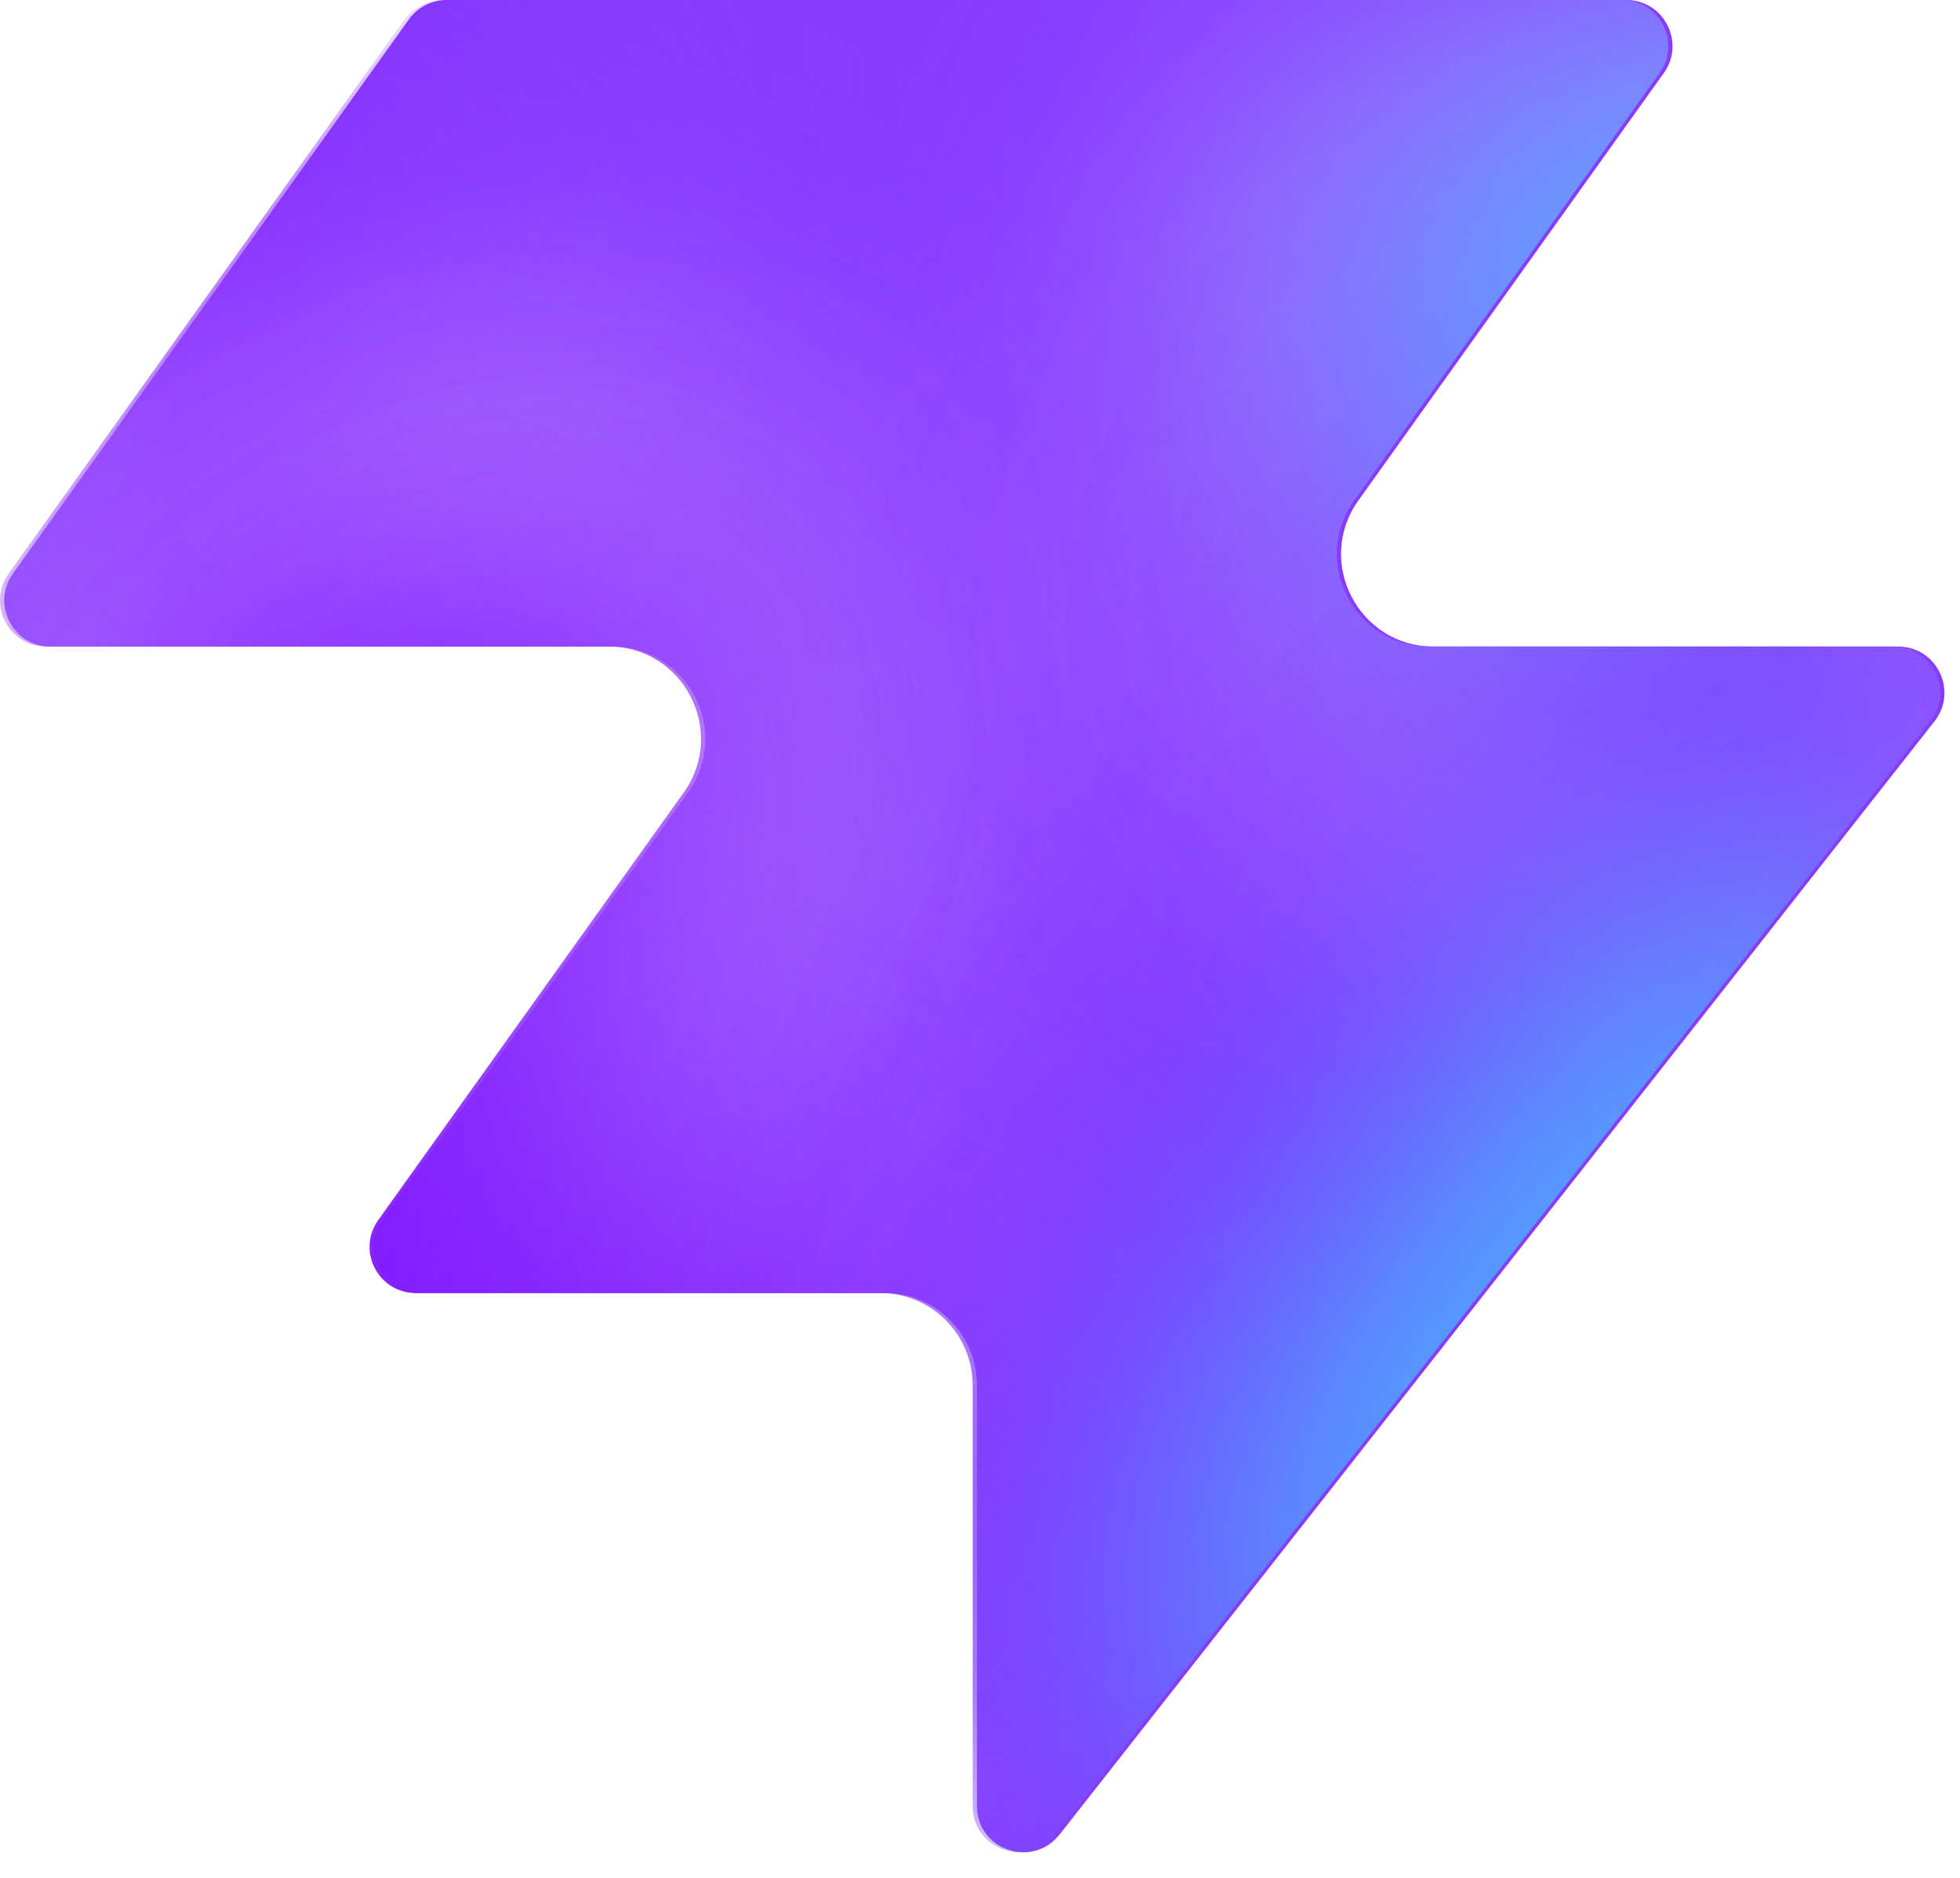
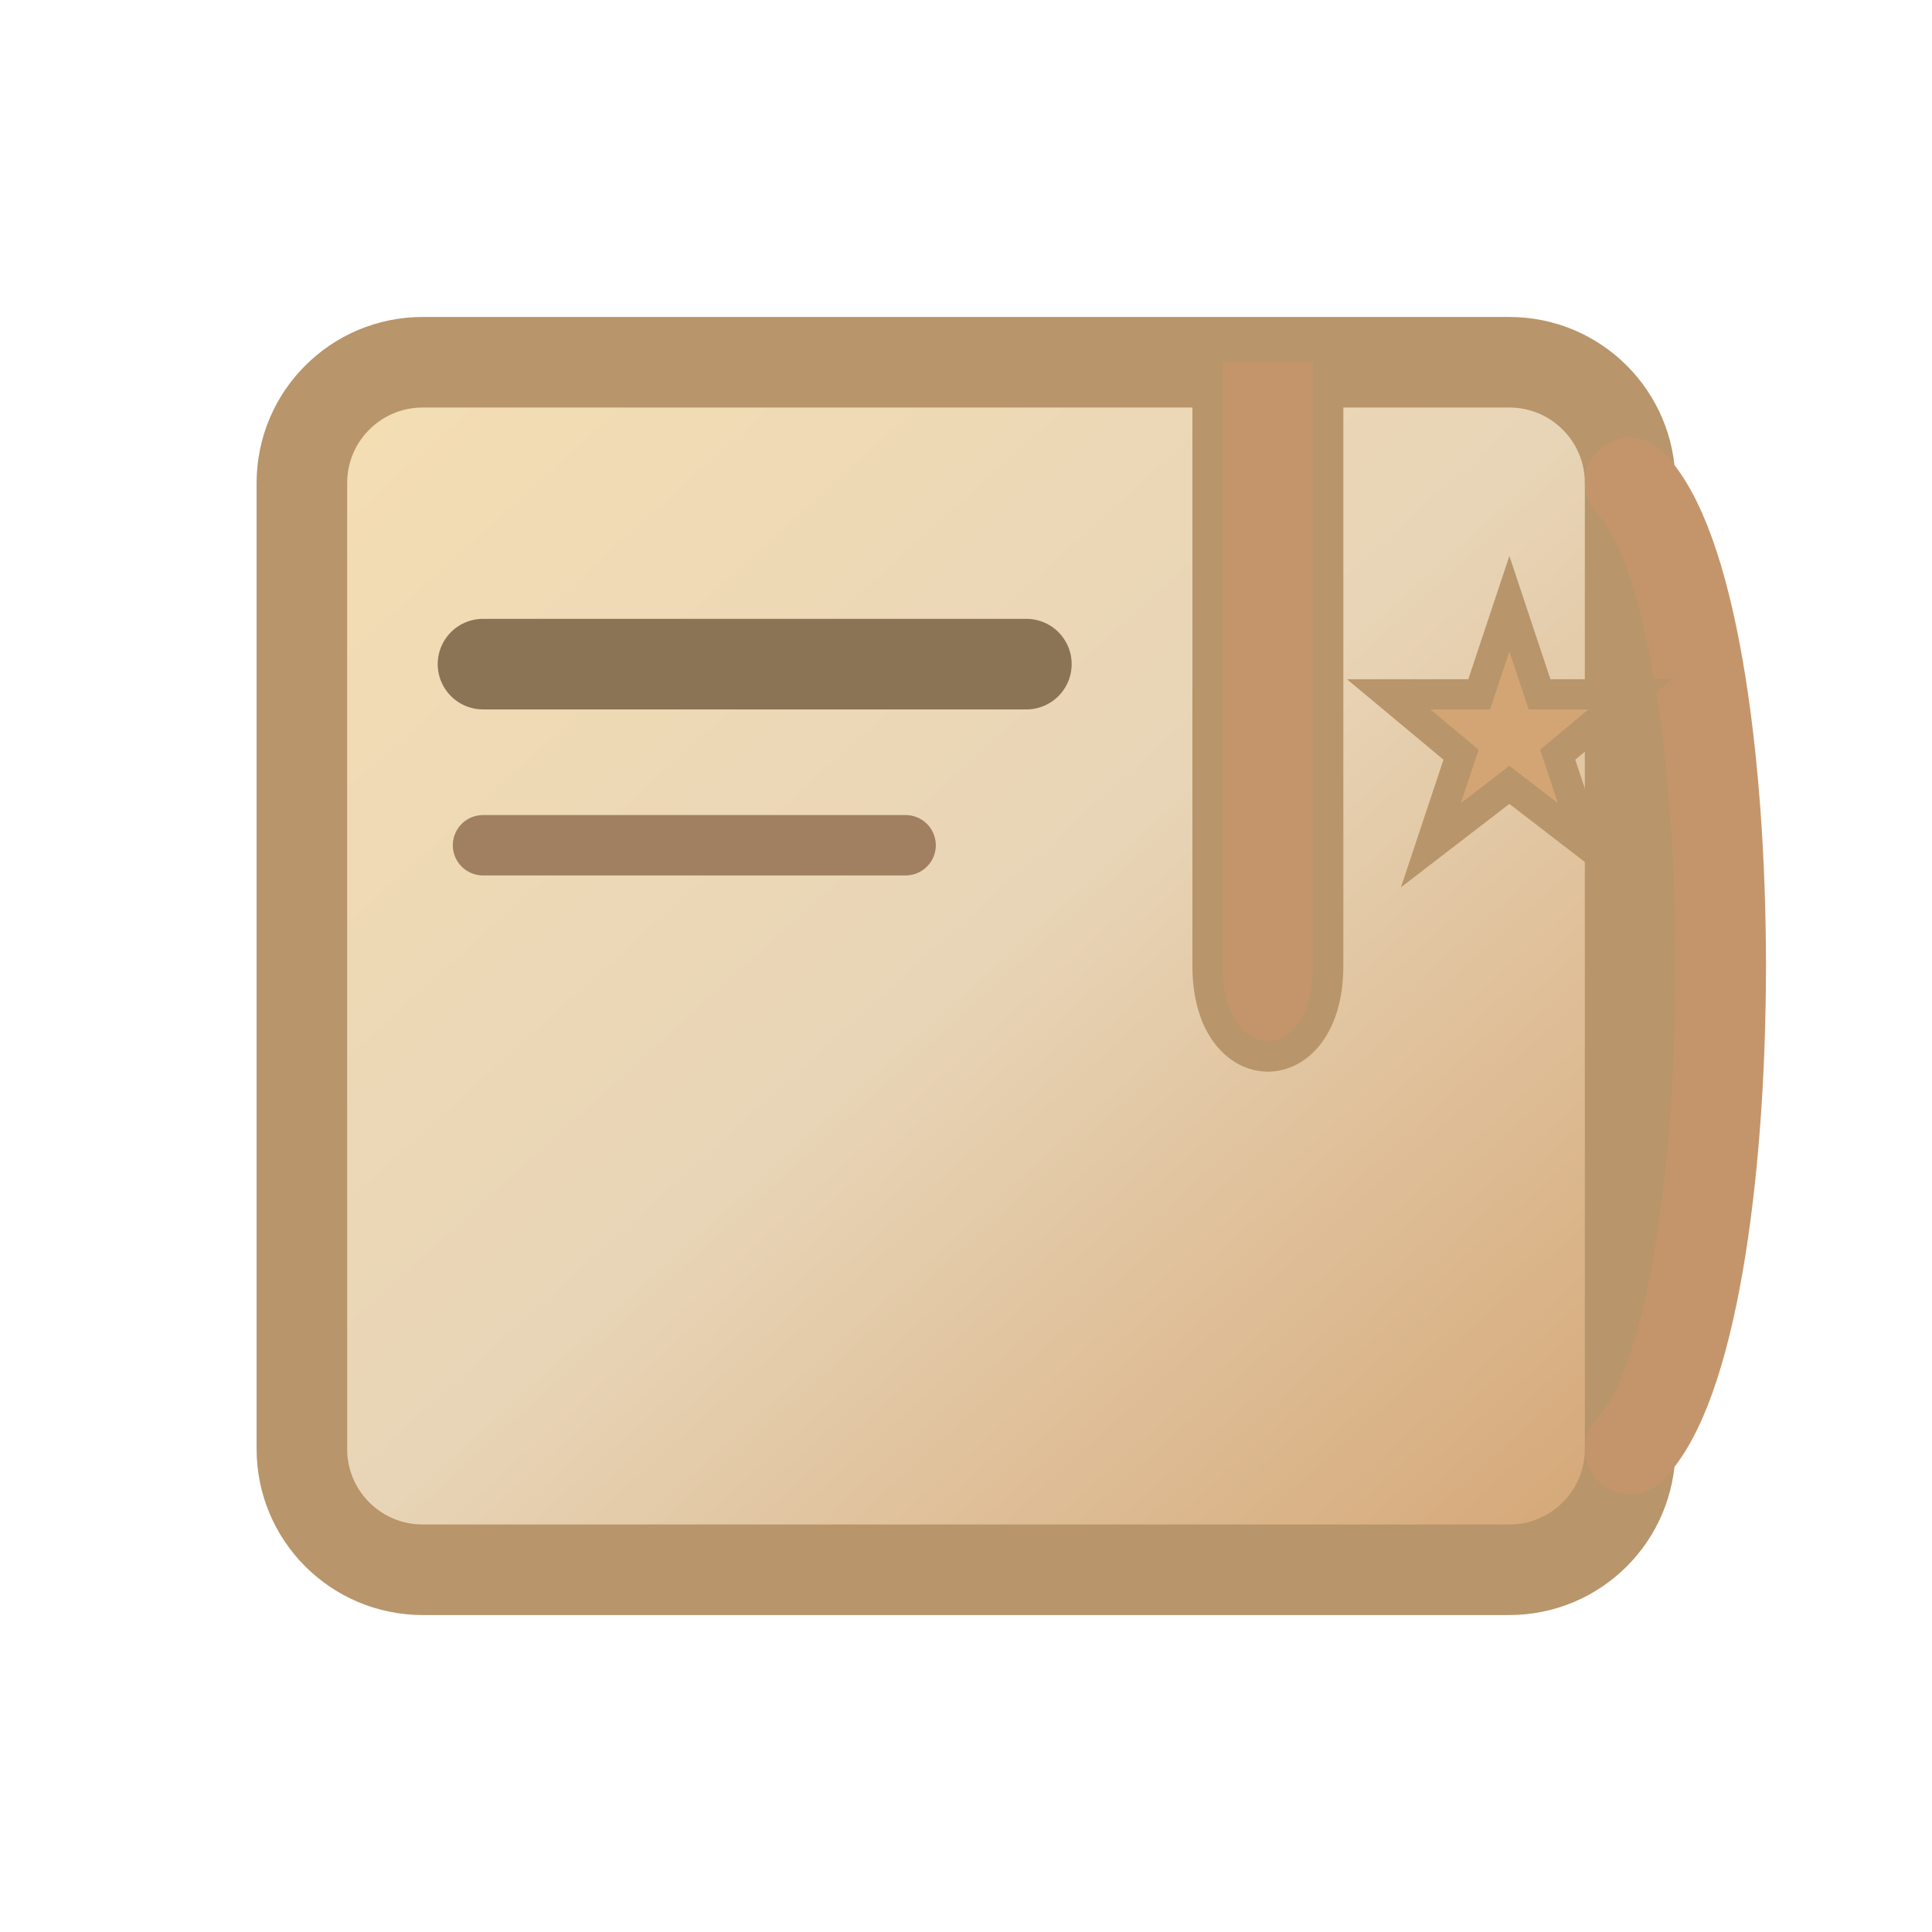
- <svg xmlns="http://www.w3.org/2000/svg" width="48" height="46" fill="none" viewBox="0 0 48 46">
-   <path fill="#863bff" d="M25.946 44.938c-.664.845-2.021.375-2.021-.698V33.937a2.26 2.26 0 0 0-2.262-2.262H10.287c-.92 0-1.456-1.04-.92-1.788l7.48-10.471c1.07-1.497 0-3.578-1.842-3.578H1.237c-.92 0-1.456-1.04-.92-1.788L10.013.474c.214-.297.556-.474.92-.474h28.894c.92 0 1.456 1.04.92 1.788l-7.48 10.471c-1.07 1.498 0 3.579 1.842 3.579h11.377c.943 0 1.473 1.088.89 1.83L25.947 44.94z" style="fill:#863bff;fill:color(display-p3 .525 .23 1);fill-opacity:1" />
-   <mask id="a" width="48" height="46" x="0" y="0" maskUnits="userSpaceOnUse" style="mask-type:alpha">
-     <path fill="#000" d="M25.842 44.938c-.664.844-2.021.375-2.021-.698V33.937a2.26 2.26 0 0 0-2.262-2.262H10.183c-.92 0-1.456-1.04-.92-1.788l7.48-10.471c1.07-1.498 0-3.579-1.842-3.579H1.133c-.92 0-1.456-1.04-.92-1.787L9.91.473c.214-.297.556-.474.92-.474h28.894c.92 0 1.456 1.04.92 1.788l-7.48 10.471c-1.07 1.498 0 3.578 1.842 3.578h11.377c.943 0 1.473 1.088.89 1.832L25.843 44.94z" style="fill:#000;fill-opacity:1" />
-   </mask>
-   <g mask="url(#a)">
-     <g filter="url(#b)">
-       <ellipse cx="5.508" cy="14.704" fill="#ede6ff" rx="5.508" ry="14.704" style="fill:#ede6ff;fill:color(display-p3 .927 .903 1);fill-opacity:1" transform="matrix(.00324 1 1 -.00324 -4.47 31.516)" />
-     </g>
-     <g filter="url(#c)">
-       <ellipse cx="10.399" cy="29.851" fill="#ede6ff" rx="10.399" ry="29.851" style="fill:#ede6ff;fill:color(display-p3 .927 .903 1);fill-opacity:1" transform="matrix(.00324 1 1 -.00324 -39.328 7.883)" />
-     </g>
-     <g filter="url(#d)">
-       <ellipse cx="5.508" cy="30.487" fill="#7e14ff" rx="5.508" ry="30.487" style="fill:#7e14ff;fill:color(display-p3 .492 .077 1);fill-opacity:1" transform="rotate(89.814 -25.913 -14.639)scale(1 -1)" />
-     </g>
-     <g filter="url(#e)">
-       <ellipse cx="5.508" cy="30.599" fill="#7e14ff" rx="5.508" ry="30.599" style="fill:#7e14ff;fill:color(display-p3 .492 .077 1);fill-opacity:1" transform="rotate(89.814 -32.644 -3.334)scale(1 -1)" />
-     </g>
-     <g filter="url(#f)">
-       <ellipse cx="5.508" cy="30.599" fill="#7e14ff" rx="5.508" ry="30.599" style="fill:#7e14ff;fill:color(display-p3 .492 .077 1);fill-opacity:1" transform="matrix(.00324 1 1 -.00324 -34.34 30.47)" />
-     </g>
-     <g filter="url(#g)">
-       <ellipse cx="14.072" cy="22.078" fill="#ede6ff" rx="14.072" ry="22.078" style="fill:#ede6ff;fill:color(display-p3 .927 .903 1);fill-opacity:1" transform="rotate(93.35 24.506 48.493)scale(-1 1)" />
-     </g>
-     <g filter="url(#h)">
-       <ellipse cx="3.47" cy="21.501" fill="#7e14ff" rx="3.47" ry="21.501" style="fill:#7e14ff;fill:color(display-p3 .492 .077 1);fill-opacity:1" transform="rotate(89.009 28.708 47.59)scale(-1 1)" />
-     </g>
-     <g filter="url(#i)">
-       <ellipse cx="3.47" cy="21.501" fill="#7e14ff" rx="3.47" ry="21.501" style="fill:#7e14ff;fill:color(display-p3 .492 .077 1);fill-opacity:1" transform="rotate(89.009 28.708 47.59)scale(-1 1)" />
-     </g>
-     <g filter="url(#j)">
-       <ellipse cx=".387" cy="8.972" fill="#7e14ff" rx="4.407" ry="29.108" style="fill:#7e14ff;fill:color(display-p3 .492 .077 1);fill-opacity:1" transform="rotate(39.51 .387 8.972)" />
-     </g>
-     <g filter="url(#k)">
-       <ellipse cx="47.523" cy="-6.092" fill="#7e14ff" rx="4.407" ry="29.108" style="fill:#7e14ff;fill:color(display-p3 .492 .077 1);fill-opacity:1" transform="rotate(37.892 47.523 -6.092)" />
-     </g>
-     <g filter="url(#l)">
-       <ellipse cx="41.412" cy="6.333" fill="#47bfff" rx="5.971" ry="9.665" style="fill:#47bfff;fill:color(display-p3 .28 .748 1);fill-opacity:1" transform="rotate(37.892 41.412 6.333)" />
-     </g>
-     <g filter="url(#m)">
-       <ellipse cx="-1.879" cy="38.332" fill="#7e14ff" rx="4.407" ry="29.108" style="fill:#7e14ff;fill:color(display-p3 .492 .077 1);fill-opacity:1" transform="rotate(37.892 -1.88 38.332)" />
-     </g>
-     <g filter="url(#n)">
-       <ellipse cx="-1.879" cy="38.332" fill="#7e14ff" rx="4.407" ry="29.108" style="fill:#7e14ff;fill:color(display-p3 .492 .077 1);fill-opacity:1" transform="rotate(37.892 -1.88 38.332)" />
-     </g>
-     <g filter="url(#o)">
-       <ellipse cx="35.651" cy="29.907" fill="#7e14ff" rx="4.407" ry="29.108" style="fill:#7e14ff;fill:color(display-p3 .492 .077 1);fill-opacity:1" transform="rotate(37.892 35.651 29.907)" />
-     </g>
-     <g filter="url(#p)">
-       <ellipse cx="38.418" cy="32.4" fill="#47bfff" rx="5.971" ry="15.297" style="fill:#47bfff;fill:color(display-p3 .28 .748 1);fill-opacity:1" transform="rotate(37.892 38.418 32.4)" />
-     </g>
-   </g>
+ <svg xmlns="http://www.w3.org/2000/svg" viewBox="0 0 32 32" width="32" height="32">
  <defs>
-     <filter id="b" width="60.045" height="41.654" x="-19.77" y="16.149" color-interpolation-filters="sRGB" filterUnits="userSpaceOnUse">
-       <feFlood flood-opacity="0" result="BackgroundImageFix" />
-       <feBlend in="SourceGraphic" in2="BackgroundImageFix" result="shape" />
-       <feGaussianBlur result="effect1_foregroundBlur_2002_17158" stdDeviation="7.659" />
-     </filter>
-     <filter id="c" width="90.34" height="51.437" x="-54.613" y="-7.533" color-interpolation-filters="sRGB" filterUnits="userSpaceOnUse">
-       <feFlood flood-opacity="0" result="BackgroundImageFix" />
-       <feBlend in="SourceGraphic" in2="BackgroundImageFix" result="shape" />
-       <feGaussianBlur result="effect1_foregroundBlur_2002_17158" stdDeviation="7.659" />
-     </filter>
-     <filter id="d" width="79.355" height="29.4" x="-49.64" y="2.03" color-interpolation-filters="sRGB" filterUnits="userSpaceOnUse">
-       <feFlood flood-opacity="0" result="BackgroundImageFix" />
-       <feBlend in="SourceGraphic" in2="BackgroundImageFix" result="shape" />
-       <feGaussianBlur result="effect1_foregroundBlur_2002_17158" stdDeviation="4.596" />
-     </filter>
-     <filter id="e" width="79.579" height="29.4" x="-45.045" y="20.029" color-interpolation-filters="sRGB" filterUnits="userSpaceOnUse">
-       <feFlood flood-opacity="0" result="BackgroundImageFix" />
-       <feBlend in="SourceGraphic" in2="BackgroundImageFix" result="shape" />
-       <feGaussianBlur result="effect1_foregroundBlur_2002_17158" stdDeviation="4.596" />
-     </filter>
-     <filter id="f" width="79.579" height="29.4" x="-43.513" y="21.178" color-interpolation-filters="sRGB" filterUnits="userSpaceOnUse">
-       <feFlood flood-opacity="0" result="BackgroundImageFix" />
-       <feBlend in="SourceGraphic" in2="BackgroundImageFix" result="shape" />
-       <feGaussianBlur result="effect1_foregroundBlur_2002_17158" stdDeviation="4.596" />
-     </filter>
-     <filter id="g" width="74.749" height="58.852" x="15.756" y="-17.901" color-interpolation-filters="sRGB" filterUnits="userSpaceOnUse">
-       <feFlood flood-opacity="0" result="BackgroundImageFix" />
-       <feBlend in="SourceGraphic" in2="BackgroundImageFix" result="shape" />
-       <feGaussianBlur result="effect1_foregroundBlur_2002_17158" stdDeviation="7.659" />
-     </filter>
-     <filter id="h" width="61.377" height="25.362" x="23.548" y="2.284" color-interpolation-filters="sRGB" filterUnits="userSpaceOnUse">
-       <feFlood flood-opacity="0" result="BackgroundImageFix" />
-       <feBlend in="SourceGraphic" in2="BackgroundImageFix" result="shape" />
-       <feGaussianBlur result="effect1_foregroundBlur_2002_17158" stdDeviation="4.596" />
-     </filter>
-     <filter id="i" width="61.377" height="25.362" x="23.548" y="2.284" color-interpolation-filters="sRGB" filterUnits="userSpaceOnUse">
-       <feFlood flood-opacity="0" result="BackgroundImageFix" />
-       <feBlend in="SourceGraphic" in2="BackgroundImageFix" result="shape" />
-       <feGaussianBlur result="effect1_foregroundBlur_2002_17158" stdDeviation="4.596" />
-     </filter>
-     <filter id="j" width="56.045" height="63.649" x="-27.636" y="-22.853" color-interpolation-filters="sRGB" filterUnits="userSpaceOnUse">
-       <feFlood flood-opacity="0" result="BackgroundImageFix" />
-       <feBlend in="SourceGraphic" in2="BackgroundImageFix" result="shape" />
-       <feGaussianBlur result="effect1_foregroundBlur_2002_17158" stdDeviation="4.596" />
-     </filter>
-     <filter id="k" width="54.814" height="64.646" x="20.116" y="-38.415" color-interpolation-filters="sRGB" filterUnits="userSpaceOnUse">
-       <feFlood flood-opacity="0" result="BackgroundImageFix" />
-       <feBlend in="SourceGraphic" in2="BackgroundImageFix" result="shape" />
-       <feGaussianBlur result="effect1_foregroundBlur_2002_17158" stdDeviation="4.596" />
-     </filter>
-     <filter id="l" width="33.541" height="35.313" x="24.641" y="-11.323" color-interpolation-filters="sRGB" filterUnits="userSpaceOnUse">
-       <feFlood flood-opacity="0" result="BackgroundImageFix" />
-       <feBlend in="SourceGraphic" in2="BackgroundImageFix" result="shape" />
-       <feGaussianBlur result="effect1_foregroundBlur_2002_17158" stdDeviation="4.596" />
-     </filter>
-     <filter id="m" width="54.814" height="64.646" x="-29.286" y="6.009" color-interpolation-filters="sRGB" filterUnits="userSpaceOnUse">
-       <feFlood flood-opacity="0" result="BackgroundImageFix" />
-       <feBlend in="SourceGraphic" in2="BackgroundImageFix" result="shape" />
-       <feGaussianBlur result="effect1_foregroundBlur_2002_17158" stdDeviation="4.596" />
-     </filter>
-     <filter id="n" width="54.814" height="64.646" x="-29.286" y="6.009" color-interpolation-filters="sRGB" filterUnits="userSpaceOnUse">
-       <feFlood flood-opacity="0" result="BackgroundImageFix" />
-       <feBlend in="SourceGraphic" in2="BackgroundImageFix" result="shape" />
-       <feGaussianBlur result="effect1_foregroundBlur_2002_17158" stdDeviation="4.596" />
-     </filter>
-     <filter id="o" width="54.814" height="64.646" x="8.244" y="-2.416" color-interpolation-filters="sRGB" filterUnits="userSpaceOnUse">
-       <feFlood flood-opacity="0" result="BackgroundImageFix" />
-       <feBlend in="SourceGraphic" in2="BackgroundImageFix" result="shape" />
-       <feGaussianBlur result="effect1_foregroundBlur_2002_17158" stdDeviation="4.596" />
-     </filter>
-     <filter id="p" width="39.409" height="43.623" x="18.713" y="10.588" color-interpolation-filters="sRGB" filterUnits="userSpaceOnUse">
-       <feFlood flood-opacity="0" result="BackgroundImageFix" />
-       <feBlend in="SourceGraphic" in2="BackgroundImageFix" result="shape" />
-       <feGaussianBlur result="effect1_foregroundBlur_2002_17158" stdDeviation="4.596" />
-     </filter>
+     <linearGradient id="bookGrad" x1="0%" y1="0%" x2="100%" y2="100%">
+       <stop offset="0%" stop-color="#F5DEB3" />
+       <stop offset="50%" stop-color="#E8D5B7" />
+       <stop offset="100%" stop-color="#D4A574" />
+     </linearGradient>
  </defs>
+   <rect x="5" y="6" width="22" height="20" rx="2" fill="url(#bookGrad)" stroke="#B8956A" stroke-width="1.5" />
+   <path d="M20 6 L20 16 C20 18 22 18 22 16 L22 6" fill="#C4956A" stroke="#B8956A" stroke-width="0.5" />
+   <line x1="8" y1="11" x2="17" y2="11" stroke="#8B7355" stroke-width="1.5" stroke-linecap="round" />
+   <line x1="8" y1="14" x2="15" y2="14" stroke="#A08060" stroke-width="1" stroke-linecap="round" />
+   <path d="M27 8 C29 10 29 22 27 24" fill="none" stroke="#C4956A" stroke-width="1.5" stroke-linecap="round" />
+   <path d="M25 10 L25.5 11.5 L27 11.5 L25.8 12.5 L26.3 14 L25 13 L23.7 14 L24.2 12.5 L23 11.5 L24.5 11.5 Z" fill="#D4A574" stroke="#B8956A" stroke-width="0.5" />
</svg>
